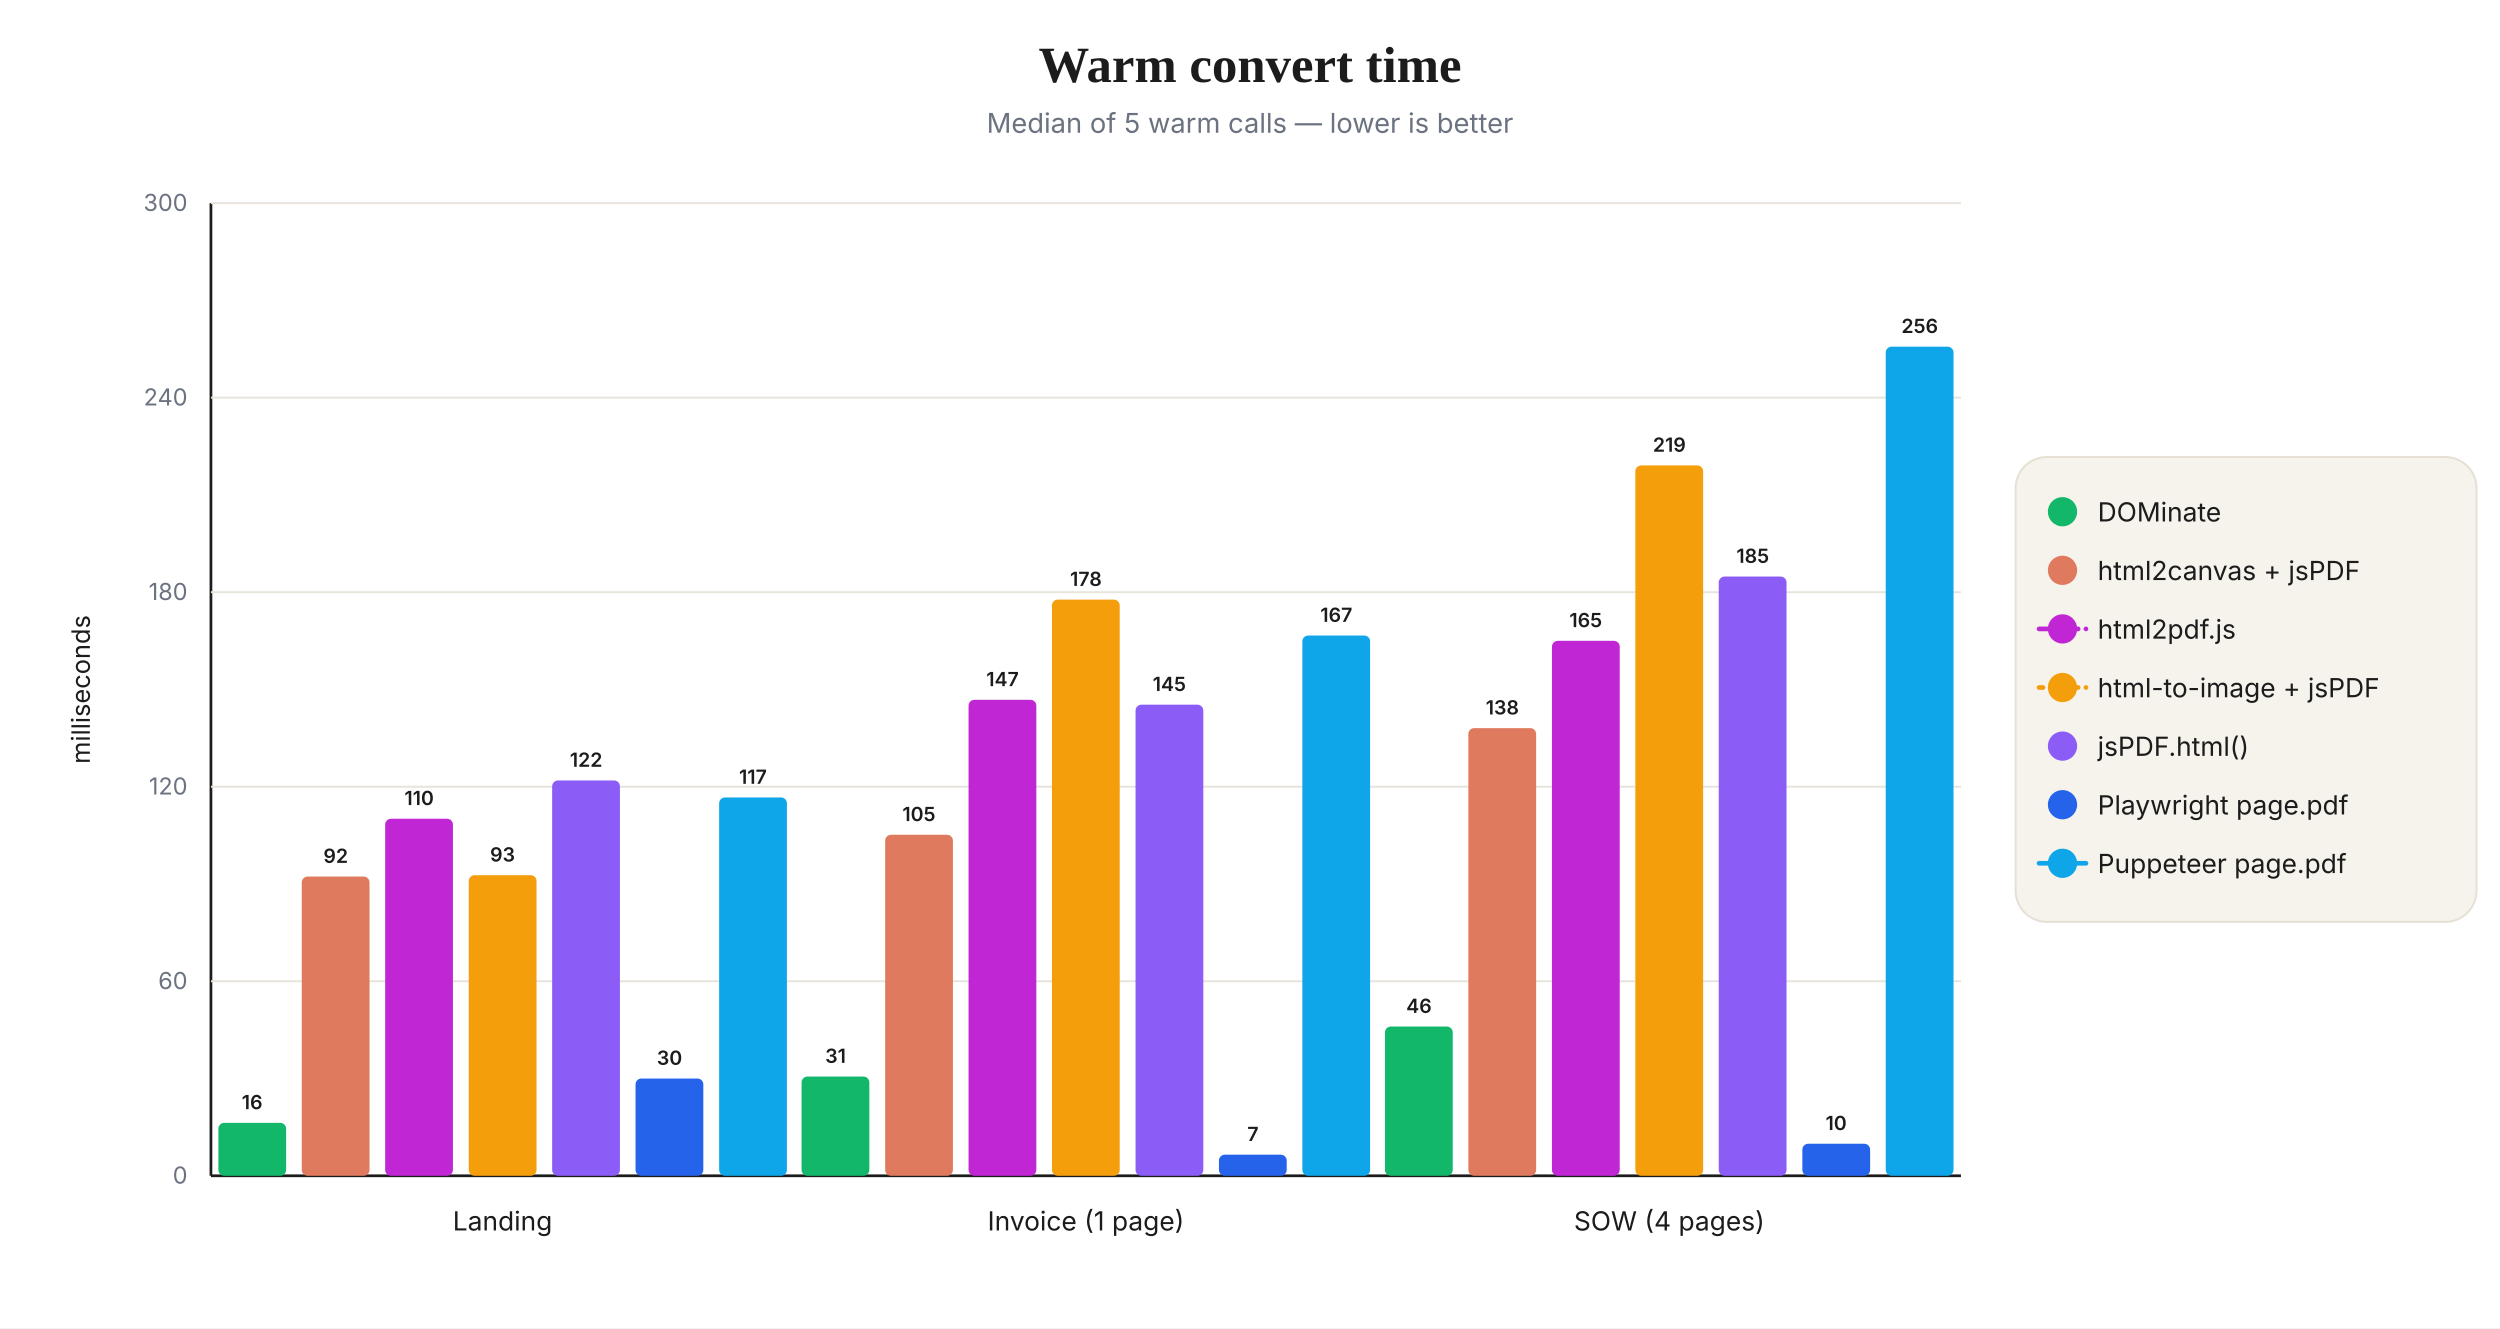
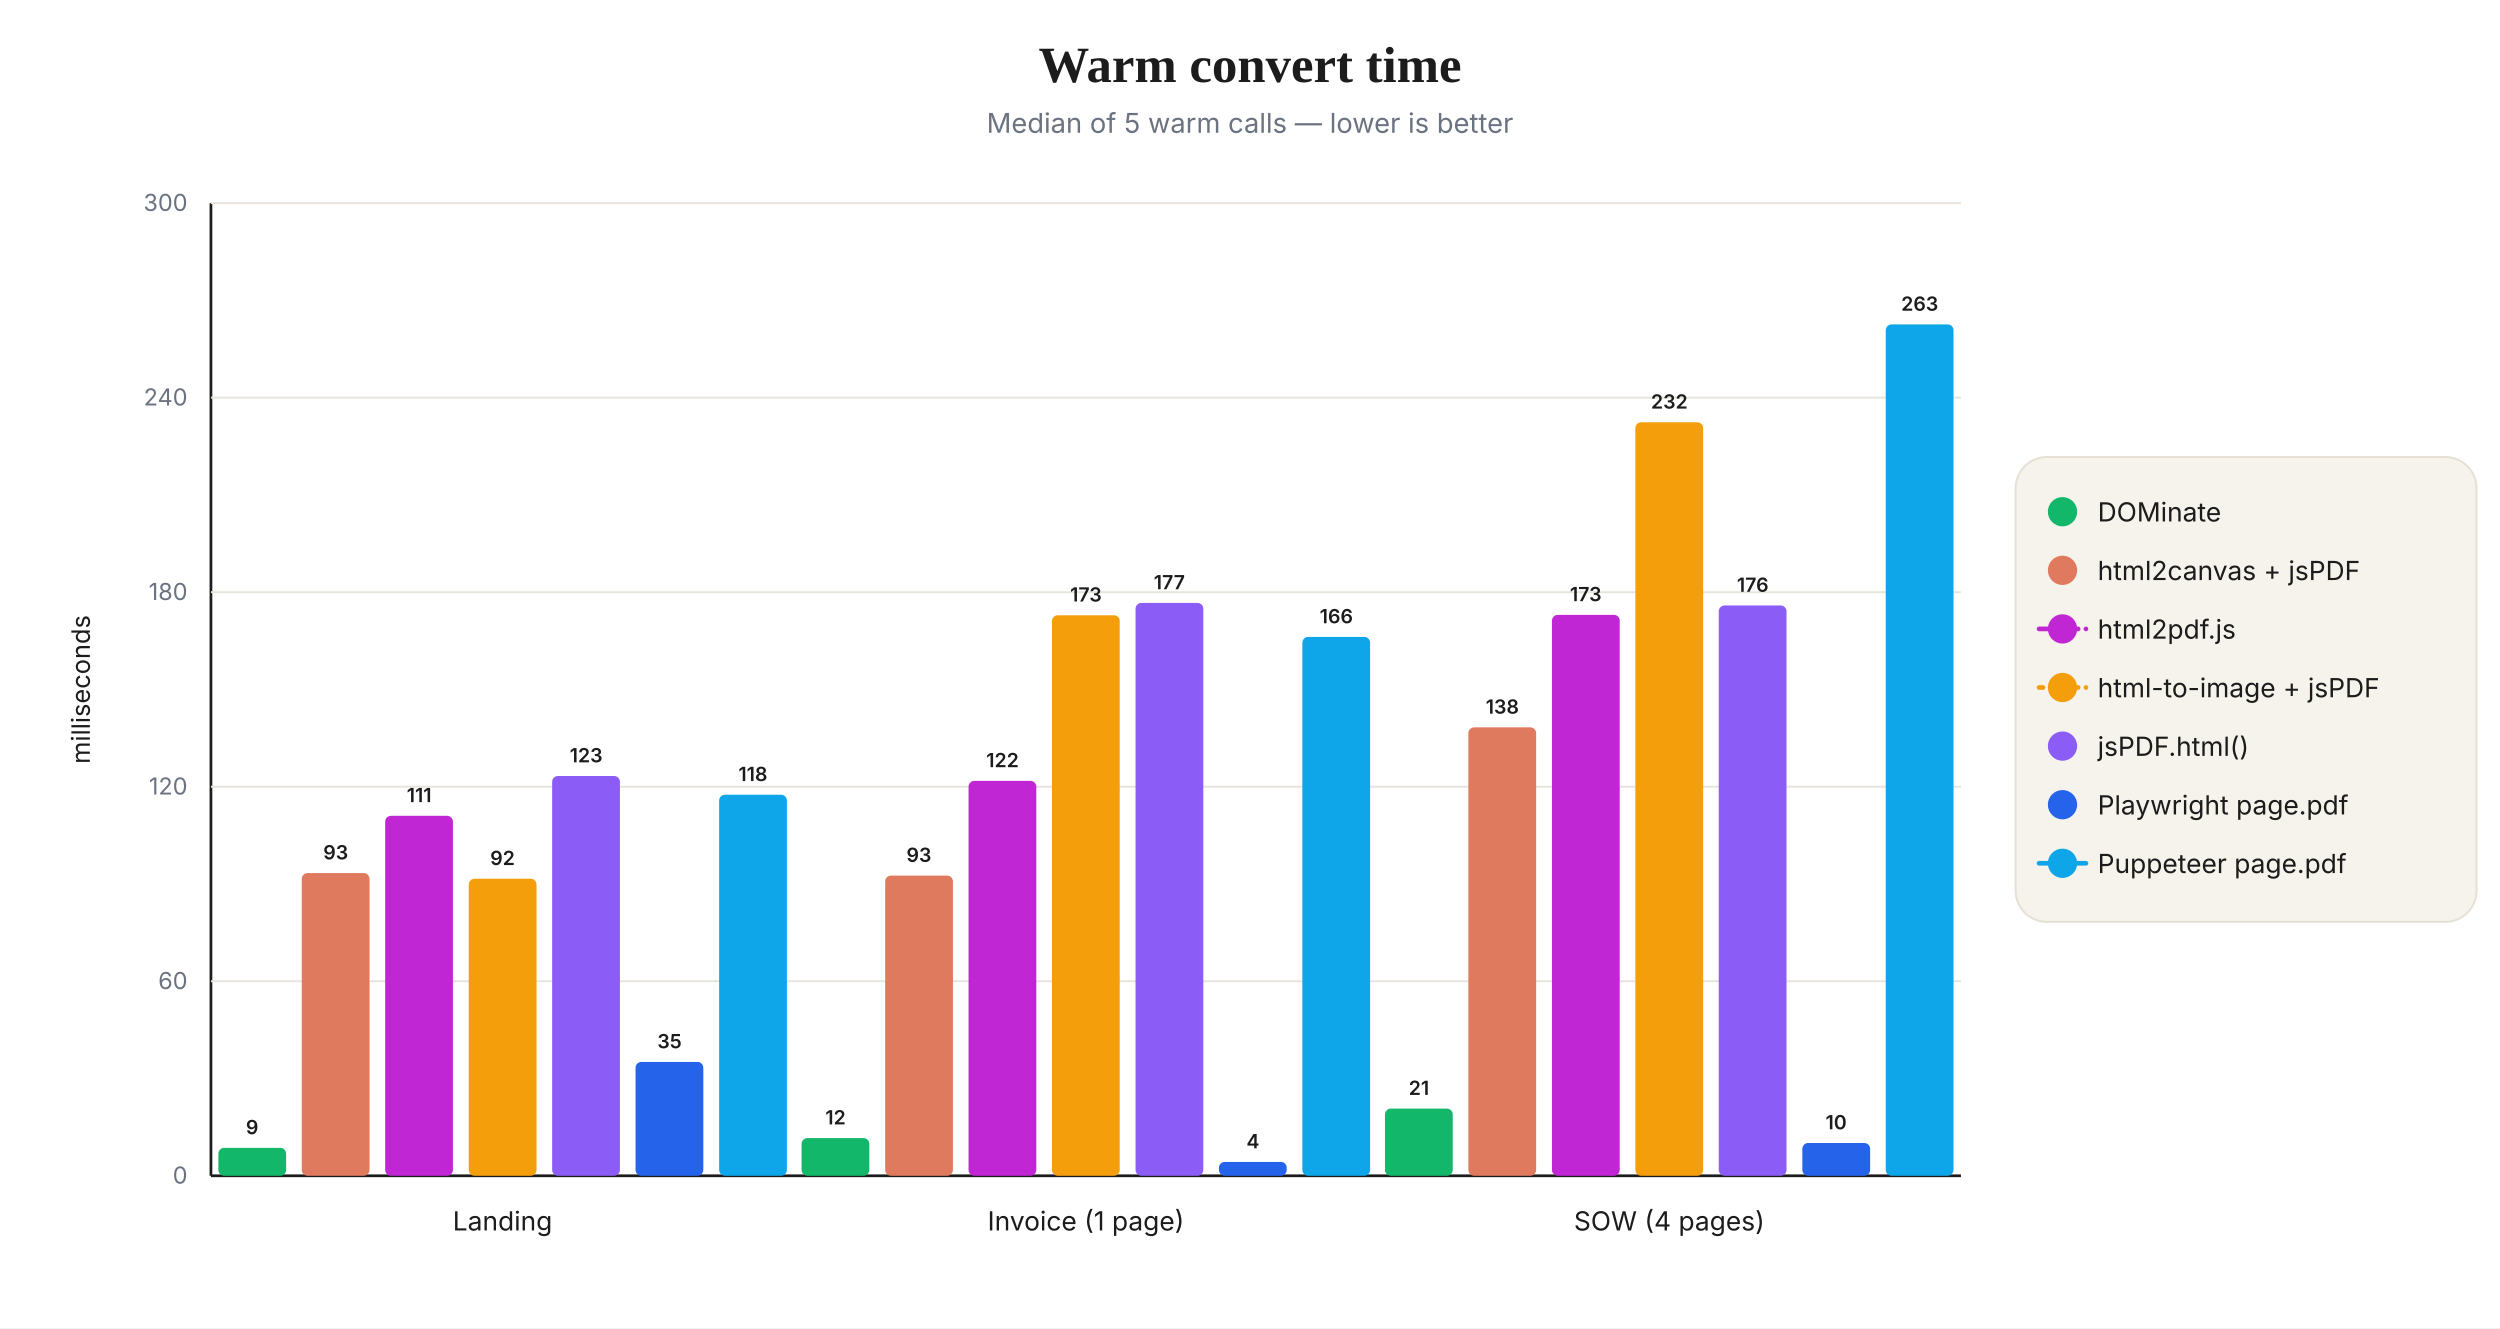
<svg xmlns="http://www.w3.org/2000/svg" width="1280" height="680" viewBox="0 0 1280 680">
  <rect width="100%" height="100%" fill="#ffffff" />
  <text x="640" y="42" text-anchor="middle" font-size="26" font-weight="700" fill="#1c1c1c" font-family="Georgia, 'Times New Roman', Times, serif">Warm convert time</text>
  <text x="640" y="68" text-anchor="middle" font-size="14" fill="#6b7280" font-family="ui-sans-serif, system-ui, -apple-system, 'Segoe UI', sans-serif">Median of 5 warm calls — lower is better</text>
  <text x="46" y="353" text-anchor="middle" fill="#1c1c1c" font-size="13" font-family="ui-sans-serif, system-ui, -apple-system, 'Segoe UI', sans-serif" transform="rotate(-90 46 353)">milliseconds</text>
  <rect x="1032" y="234" width="236" height="238" rx="16" fill="#f6f3ec" stroke="#e5dfd4" />
  <circle cx="1056" cy="262" r="7.5" fill="#12b76a" />
  <text x="1074" y="267" font-size="13.5" fill="#1c1c1c" font-family="ui-sans-serif, system-ui, -apple-system, 'Segoe UI', sans-serif">DOMinate</text>
  <circle cx="1056" cy="292" r="7.5" fill="#e07a5f" />
  <text x="1074" y="297" font-size="13.5" fill="#1c1c1c" font-family="ui-sans-serif, system-ui, -apple-system, 'Segoe UI', sans-serif">html2canvas + jsPDF</text>
  <line x1="1044" y1="322" x2="1068" y2="322" stroke="#c026d3" stroke-width="2.4" stroke-dasharray="8 4" stroke-linecap="round" />
  <circle cx="1056" cy="322" r="7.5" fill="#c026d3" />
  <text x="1074" y="327" font-size="13.5" fill="#1c1c1c" font-family="ui-sans-serif, system-ui, -apple-system, 'Segoe UI', sans-serif">html2pdf.js</text>
  <line x1="1044" y1="352" x2="1068" y2="352" stroke="#f59e0b" stroke-width="2.4" stroke-dasharray="2 4" stroke-linecap="round" />
  <circle cx="1056" cy="352" r="7.5" fill="#f59e0b" />
  <text x="1074" y="357" font-size="13.5" fill="#1c1c1c" font-family="ui-sans-serif, system-ui, -apple-system, 'Segoe UI', sans-serif">html-to-image + jsPDF</text>
  <circle cx="1056" cy="382" r="7.5" fill="#8b5cf6" />
  <text x="1074" y="387" font-size="13.5" fill="#1c1c1c" font-family="ui-sans-serif, system-ui, -apple-system, 'Segoe UI', sans-serif">jsPDF.html()</text>
  <circle cx="1056" cy="412" r="7.5" fill="#2563eb" />
  <text x="1074" y="417" font-size="13.5" fill="#1c1c1c" font-family="ui-sans-serif, system-ui, -apple-system, 'Segoe UI', sans-serif">Playwright page.pdf</text>
  <line x1="1044" y1="442" x2="1068" y2="442" stroke="#0ea5e9" stroke-width="2.4" stroke-dasharray="6 3" stroke-linecap="round" />
  <circle cx="1056" cy="442" r="7.5" fill="#0ea5e9" />
  <text x="1074" y="447" font-size="13.5" fill="#1c1c1c" font-family="ui-sans-serif, system-ui, -apple-system, 'Segoe UI', sans-serif">Puppeteer page.pdf</text>
  <line x1="108" y1="104" x2="108" y2="602" stroke="#1c1c1c" stroke-width="1.4" />
  <line x1="108" y1="602.0" x2="1004" y2="602.0" stroke="#1c1c1c" stroke-width="1.4" />
  <text x="96" y="606.0" text-anchor="end" font-size="12" fill="#6b7280" font-family="ui-sans-serif, system-ui, -apple-system, 'Segoe UI', sans-serif">0</text>
  <line x1="108" y1="502.4" x2="1004" y2="502.4" stroke="#e8e4dc" stroke-width="1" />
  <text x="96" y="506.4" text-anchor="end" font-size="12" fill="#6b7280" font-family="ui-sans-serif, system-ui, -apple-system, 'Segoe UI', sans-serif">60</text>
  <line x1="108" y1="402.8" x2="1004" y2="402.8" stroke="#e8e4dc" stroke-width="1" />
  <text x="96" y="406.8" text-anchor="end" font-size="12" fill="#6b7280" font-family="ui-sans-serif, system-ui, -apple-system, 'Segoe UI', sans-serif">120</text>
  <line x1="108" y1="303.2" x2="1004" y2="303.2" stroke="#e8e4dc" stroke-width="1" />
  <text x="96" y="307.2" text-anchor="end" font-size="12" fill="#6b7280" font-family="ui-sans-serif, system-ui, -apple-system, 'Segoe UI', sans-serif">180</text>
  <line x1="108" y1="203.6" x2="1004" y2="203.6" stroke="#e8e4dc" stroke-width="1" />
  <text x="96" y="207.6" text-anchor="end" font-size="12" fill="#6b7280" font-family="ui-sans-serif, system-ui, -apple-system, 'Segoe UI', sans-serif">240</text>
  <line x1="108" y1="104.0" x2="1004" y2="104.0" stroke="#e8e4dc" stroke-width="1" />
  <text x="96" y="108.0" text-anchor="end" font-size="12" fill="#6b7280" font-family="ui-sans-serif, system-ui, -apple-system, 'Segoe UI', sans-serif">300</text>
-   <rect x="111.8" y="574.9" width="34.7" height="27.1" fill="#12b76a" rx="3" />
-   <text x="129.1" y="567.9" text-anchor="middle" font-size="10" font-weight="600" fill="#1c1c1c" font-family="ui-sans-serif, system-ui, -apple-system, 'Segoe UI', sans-serif">16</text>
-   <rect x="154.5" y="448.8" width="34.7" height="153.2" fill="#e07a5f" rx="3" />
-   <text x="171.9" y="441.8" text-anchor="middle" font-size="10" font-weight="600" fill="#1c1c1c" font-family="ui-sans-serif, system-ui, -apple-system, 'Segoe UI', sans-serif">92</text>
-   <rect x="197.2" y="419.2" width="34.7" height="182.8" fill="#c026d3" rx="3" />
-   <text x="214.6" y="412.2" text-anchor="middle" font-size="10" font-weight="600" fill="#1c1c1c" font-family="ui-sans-serif, system-ui, -apple-system, 'Segoe UI', sans-serif">110</text>
-   <rect x="240.0" y="448.1" width="34.7" height="153.9" fill="#f59e0b" rx="3" />
-   <text x="257.3" y="441.1" text-anchor="middle" font-size="10" font-weight="600" fill="#1c1c1c" font-family="ui-sans-serif, system-ui, -apple-system, 'Segoe UI', sans-serif">93</text>
-   <rect x="282.7" y="399.6" width="34.7" height="202.4" fill="#8b5cf6" rx="3" />
-   <text x="300.1" y="392.6" text-anchor="middle" font-size="10" font-weight="600" fill="#1c1c1c" font-family="ui-sans-serif, system-ui, -apple-system, 'Segoe UI', sans-serif">122</text>
-   <rect x="325.4" y="552.2" width="34.7" height="49.8" fill="#2563eb" rx="3" />
-   <text x="342.8" y="545.2" text-anchor="middle" font-size="10" font-weight="600" fill="#1c1c1c" font-family="ui-sans-serif, system-ui, -apple-system, 'Segoe UI', sans-serif">30</text>
-   <rect x="368.2" y="408.3" width="34.7" height="193.7" fill="#0ea5e9" rx="3" />
-   <text x="385.5" y="401.3" text-anchor="middle" font-size="10" font-weight="600" fill="#1c1c1c" font-family="ui-sans-serif, system-ui, -apple-system, 'Segoe UI', sans-serif">117</text>
+   <rect x="111.8" y="587.7" width="34.7" height="14.3" fill="#12b76a" rx="3" />
+   <text x="129.1" y="580.7" text-anchor="middle" font-size="10" font-weight="600" fill="#1c1c1c" font-family="ui-sans-serif, system-ui, -apple-system, 'Segoe UI', sans-serif">9</text>
+   <rect x="154.5" y="447.0" width="34.7" height="155.0" fill="#e07a5f" rx="3" />
+   <text x="171.9" y="440.0" text-anchor="middle" font-size="10" font-weight="600" fill="#1c1c1c" font-family="ui-sans-serif, system-ui, -apple-system, 'Segoe UI', sans-serif">93</text>
+   <rect x="197.2" y="417.7" width="34.7" height="184.3" fill="#c026d3" rx="3" />
+   <text x="214.6" y="410.7" text-anchor="middle" font-size="10" font-weight="600" fill="#1c1c1c" font-family="ui-sans-serif, system-ui, -apple-system, 'Segoe UI', sans-serif">111</text>
+   <rect x="240.0" y="449.9" width="34.7" height="152.1" fill="#f59e0b" rx="3" />
+   <text x="257.3" y="442.9" text-anchor="middle" font-size="10" font-weight="600" fill="#1c1c1c" font-family="ui-sans-serif, system-ui, -apple-system, 'Segoe UI', sans-serif">92</text>
+   <rect x="282.7" y="397.3" width="34.7" height="204.7" fill="#8b5cf6" rx="3" />
+   <text x="300.1" y="390.3" text-anchor="middle" font-size="10" font-weight="600" fill="#1c1c1c" font-family="ui-sans-serif, system-ui, -apple-system, 'Segoe UI', sans-serif">123</text>
+   <rect x="325.4" y="543.7" width="34.7" height="58.3" fill="#2563eb" rx="3" />
+   <text x="342.8" y="536.7" text-anchor="middle" font-size="10" font-weight="600" fill="#1c1c1c" font-family="ui-sans-serif, system-ui, -apple-system, 'Segoe UI', sans-serif">35</text>
+   <rect x="368.2" y="406.9" width="34.7" height="195.1" fill="#0ea5e9" rx="3" />
+   <text x="385.5" y="399.9" text-anchor="middle" font-size="10" font-weight="600" fill="#1c1c1c" font-family="ui-sans-serif, system-ui, -apple-system, 'Segoe UI', sans-serif">118</text>
  <text x="257.3" y="630" text-anchor="middle" font-size="13.5" fill="#1c1c1c" font-family="ui-sans-serif, system-ui, -apple-system, 'Segoe UI', sans-serif">Landing</text>
-   <rect x="410.4" y="551.2" width="34.7" height="50.8" fill="#12b76a" rx="3" />
-   <text x="427.8" y="544.2" text-anchor="middle" font-size="10" font-weight="600" fill="#1c1c1c" font-family="ui-sans-serif, system-ui, -apple-system, 'Segoe UI', sans-serif">31</text>
-   <rect x="453.2" y="427.4" width="34.7" height="174.6" fill="#e07a5f" rx="3" />
-   <text x="470.5" y="420.4" text-anchor="middle" font-size="10" font-weight="600" fill="#1c1c1c" font-family="ui-sans-serif, system-ui, -apple-system, 'Segoe UI', sans-serif">105</text>
-   <rect x="495.9" y="358.3" width="34.7" height="243.7" fill="#c026d3" rx="3" />
-   <text x="513.3" y="351.3" text-anchor="middle" font-size="10" font-weight="600" fill="#1c1c1c" font-family="ui-sans-serif, system-ui, -apple-system, 'Segoe UI', sans-serif">147</text>
-   <rect x="538.6" y="307.0" width="34.7" height="295.0" fill="#f59e0b" rx="3" />
-   <text x="556.0" y="300.0" text-anchor="middle" font-size="10" font-weight="600" fill="#1c1c1c" font-family="ui-sans-serif, system-ui, -apple-system, 'Segoe UI', sans-serif">178</text>
-   <rect x="581.4" y="360.8" width="34.7" height="241.2" fill="#8b5cf6" rx="3" />
-   <text x="598.7" y="353.8" text-anchor="middle" font-size="10" font-weight="600" fill="#1c1c1c" font-family="ui-sans-serif, system-ui, -apple-system, 'Segoe UI', sans-serif">145</text>
-   <rect x="624.1" y="591.2" width="34.7" height="10.8" fill="#2563eb" rx="3" />
-   <text x="641.5" y="584.2" text-anchor="middle" font-size="10" font-weight="600" fill="#1c1c1c" font-family="ui-sans-serif, system-ui, -apple-system, 'Segoe UI', sans-serif">7</text>
-   <rect x="666.8" y="325.4" width="34.7" height="276.6" fill="#0ea5e9" rx="3" />
-   <text x="684.2" y="318.4" text-anchor="middle" font-size="10" font-weight="600" fill="#1c1c1c" font-family="ui-sans-serif, system-ui, -apple-system, 'Segoe UI', sans-serif">167</text>
+   <rect x="410.4" y="582.7" width="34.7" height="19.3" fill="#12b76a" rx="3" />
+   <text x="427.8" y="575.7" text-anchor="middle" font-size="10" font-weight="600" fill="#1c1c1c" font-family="ui-sans-serif, system-ui, -apple-system, 'Segoe UI', sans-serif">12</text>
+   <rect x="453.2" y="448.3" width="34.7" height="153.7" fill="#e07a5f" rx="3" />
+   <text x="470.5" y="441.3" text-anchor="middle" font-size="10" font-weight="600" fill="#1c1c1c" font-family="ui-sans-serif, system-ui, -apple-system, 'Segoe UI', sans-serif">93</text>
+   <rect x="495.9" y="399.8" width="34.7" height="202.2" fill="#c026d3" rx="3" />
+   <text x="513.3" y="392.8" text-anchor="middle" font-size="10" font-weight="600" fill="#1c1c1c" font-family="ui-sans-serif, system-ui, -apple-system, 'Segoe UI', sans-serif">122</text>
+   <rect x="538.6" y="315.0" width="34.7" height="287.0" fill="#f59e0b" rx="3" />
+   <text x="556.0" y="308.0" text-anchor="middle" font-size="10" font-weight="600" fill="#1c1c1c" font-family="ui-sans-serif, system-ui, -apple-system, 'Segoe UI', sans-serif">173</text>
+   <rect x="581.4" y="308.7" width="34.7" height="293.3" fill="#8b5cf6" rx="3" />
+   <text x="598.7" y="301.7" text-anchor="middle" font-size="10" font-weight="600" fill="#1c1c1c" font-family="ui-sans-serif, system-ui, -apple-system, 'Segoe UI', sans-serif">177</text>
+   <rect x="624.1" y="594.9" width="34.7" height="7.1" fill="#2563eb" rx="3" />
+   <text x="641.5" y="587.9" text-anchor="middle" font-size="10" font-weight="600" fill="#1c1c1c" font-family="ui-sans-serif, system-ui, -apple-system, 'Segoe UI', sans-serif">4</text>
+   <rect x="666.8" y="326.1" width="34.7" height="275.9" fill="#0ea5e9" rx="3" />
+   <text x="684.2" y="319.1" text-anchor="middle" font-size="10" font-weight="600" fill="#1c1c1c" font-family="ui-sans-serif, system-ui, -apple-system, 'Segoe UI', sans-serif">166</text>
  <text x="556.0" y="630" text-anchor="middle" font-size="13.5" fill="#1c1c1c" font-family="ui-sans-serif, system-ui, -apple-system, 'Segoe UI', sans-serif">Invoice (1 page)</text>
-   <rect x="709.1" y="525.6" width="34.7" height="76.4" fill="#12b76a" rx="3" />
-   <text x="726.5" y="518.6" text-anchor="middle" font-size="10" font-weight="600" fill="#1c1c1c" font-family="ui-sans-serif, system-ui, -apple-system, 'Segoe UI', sans-serif">46</text>
-   <rect x="751.8" y="372.8" width="34.7" height="229.2" fill="#e07a5f" rx="3" />
-   <text x="769.2" y="365.8" text-anchor="middle" font-size="10" font-weight="600" fill="#1c1c1c" font-family="ui-sans-serif, system-ui, -apple-system, 'Segoe UI', sans-serif">138</text>
-   <rect x="794.6" y="328.1" width="34.7" height="273.9" fill="#c026d3" rx="3" />
-   <text x="811.9" y="321.1" text-anchor="middle" font-size="10" font-weight="600" fill="#1c1c1c" font-family="ui-sans-serif, system-ui, -apple-system, 'Segoe UI', sans-serif">165</text>
-   <rect x="837.3" y="238.3" width="34.7" height="363.7" fill="#f59e0b" rx="3" />
-   <text x="854.7" y="231.3" text-anchor="middle" font-size="10" font-weight="600" fill="#1c1c1c" font-family="ui-sans-serif, system-ui, -apple-system, 'Segoe UI', sans-serif">219</text>
-   <rect x="880.0" y="295.2" width="34.7" height="306.8" fill="#8b5cf6" rx="3" />
-   <text x="897.4" y="288.2" text-anchor="middle" font-size="10" font-weight="600" fill="#1c1c1c" font-family="ui-sans-serif, system-ui, -apple-system, 'Segoe UI', sans-serif">185</text>
-   <rect x="922.8" y="585.6" width="34.7" height="16.4" fill="#2563eb" rx="3" />
-   <text x="940.1" y="578.6" text-anchor="middle" font-size="10" font-weight="600" fill="#1c1c1c" font-family="ui-sans-serif, system-ui, -apple-system, 'Segoe UI', sans-serif">10</text>
-   <rect x="965.5" y="177.5" width="34.7" height="424.5" fill="#0ea5e9" rx="3" />
-   <text x="982.9" y="170.5" text-anchor="middle" font-size="10" font-weight="600" fill="#1c1c1c" font-family="ui-sans-serif, system-ui, -apple-system, 'Segoe UI', sans-serif">256</text>
+   <rect x="709.1" y="567.6" width="34.7" height="34.4" fill="#12b76a" rx="3" />
+   <text x="726.5" y="560.6" text-anchor="middle" font-size="10" font-weight="600" fill="#1c1c1c" font-family="ui-sans-serif, system-ui, -apple-system, 'Segoe UI', sans-serif">21</text>
+   <rect x="751.8" y="372.4" width="34.7" height="229.6" fill="#e07a5f" rx="3" />
+   <text x="769.2" y="365.4" text-anchor="middle" font-size="10" font-weight="600" fill="#1c1c1c" font-family="ui-sans-serif, system-ui, -apple-system, 'Segoe UI', sans-serif">138</text>
+   <rect x="794.6" y="314.8" width="34.7" height="287.2" fill="#c026d3" rx="3" />
+   <text x="811.9" y="307.8" text-anchor="middle" font-size="10" font-weight="600" fill="#1c1c1c" font-family="ui-sans-serif, system-ui, -apple-system, 'Segoe UI', sans-serif">173</text>
+   <rect x="837.3" y="216.2" width="34.7" height="385.8" fill="#f59e0b" rx="3" />
+   <text x="854.7" y="209.2" text-anchor="middle" font-size="10" font-weight="600" fill="#1c1c1c" font-family="ui-sans-serif, system-ui, -apple-system, 'Segoe UI', sans-serif">232</text>
+   <rect x="880.0" y="310.0" width="34.7" height="292.0" fill="#8b5cf6" rx="3" />
+   <text x="897.4" y="303.0" text-anchor="middle" font-size="10" font-weight="600" fill="#1c1c1c" font-family="ui-sans-serif, system-ui, -apple-system, 'Segoe UI', sans-serif">176</text>
+   <rect x="922.8" y="585.2" width="34.7" height="16.8" fill="#2563eb" rx="3" />
+   <text x="940.1" y="578.2" text-anchor="middle" font-size="10" font-weight="600" fill="#1c1c1c" font-family="ui-sans-serif, system-ui, -apple-system, 'Segoe UI', sans-serif">10</text>
+   <rect x="965.5" y="166.1" width="34.7" height="435.9" fill="#0ea5e9" rx="3" />
+   <text x="982.9" y="159.1" text-anchor="middle" font-size="10" font-weight="600" fill="#1c1c1c" font-family="ui-sans-serif, system-ui, -apple-system, 'Segoe UI', sans-serif">263</text>
  <text x="854.7" y="630" text-anchor="middle" font-size="13.5" fill="#1c1c1c" font-family="ui-sans-serif, system-ui, -apple-system, 'Segoe UI', sans-serif">SOW (4 pages)</text>
</svg>
